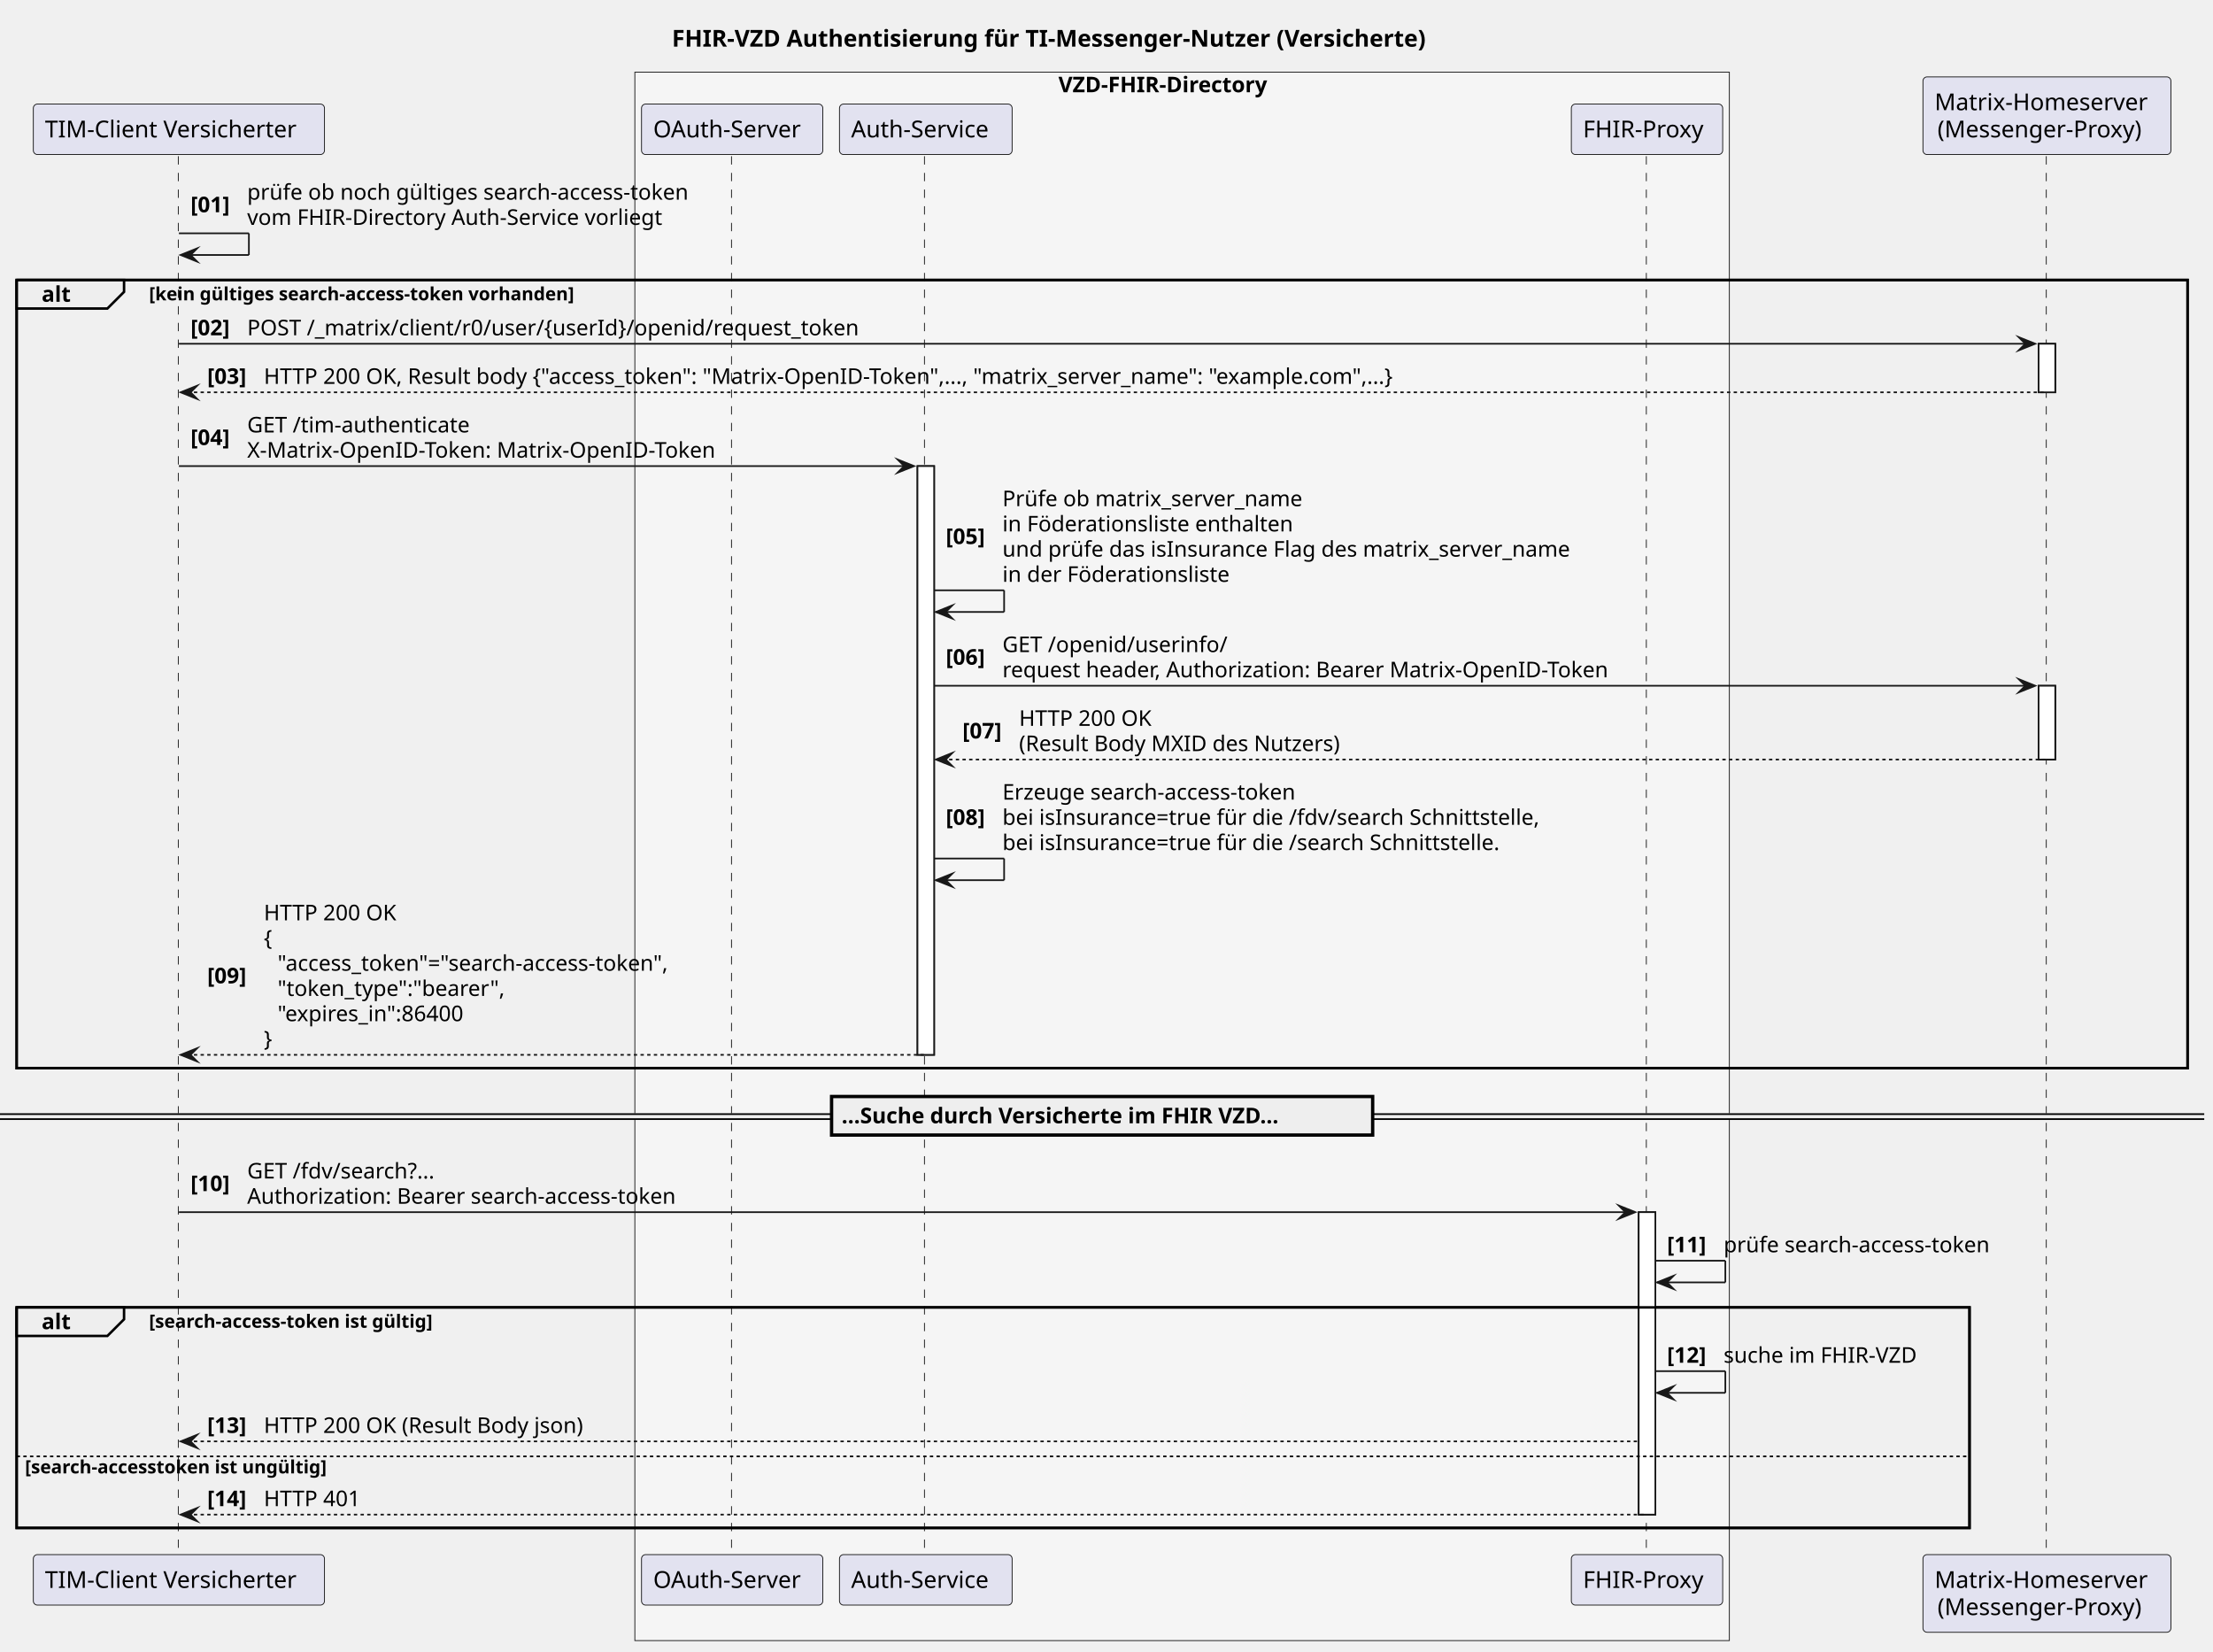
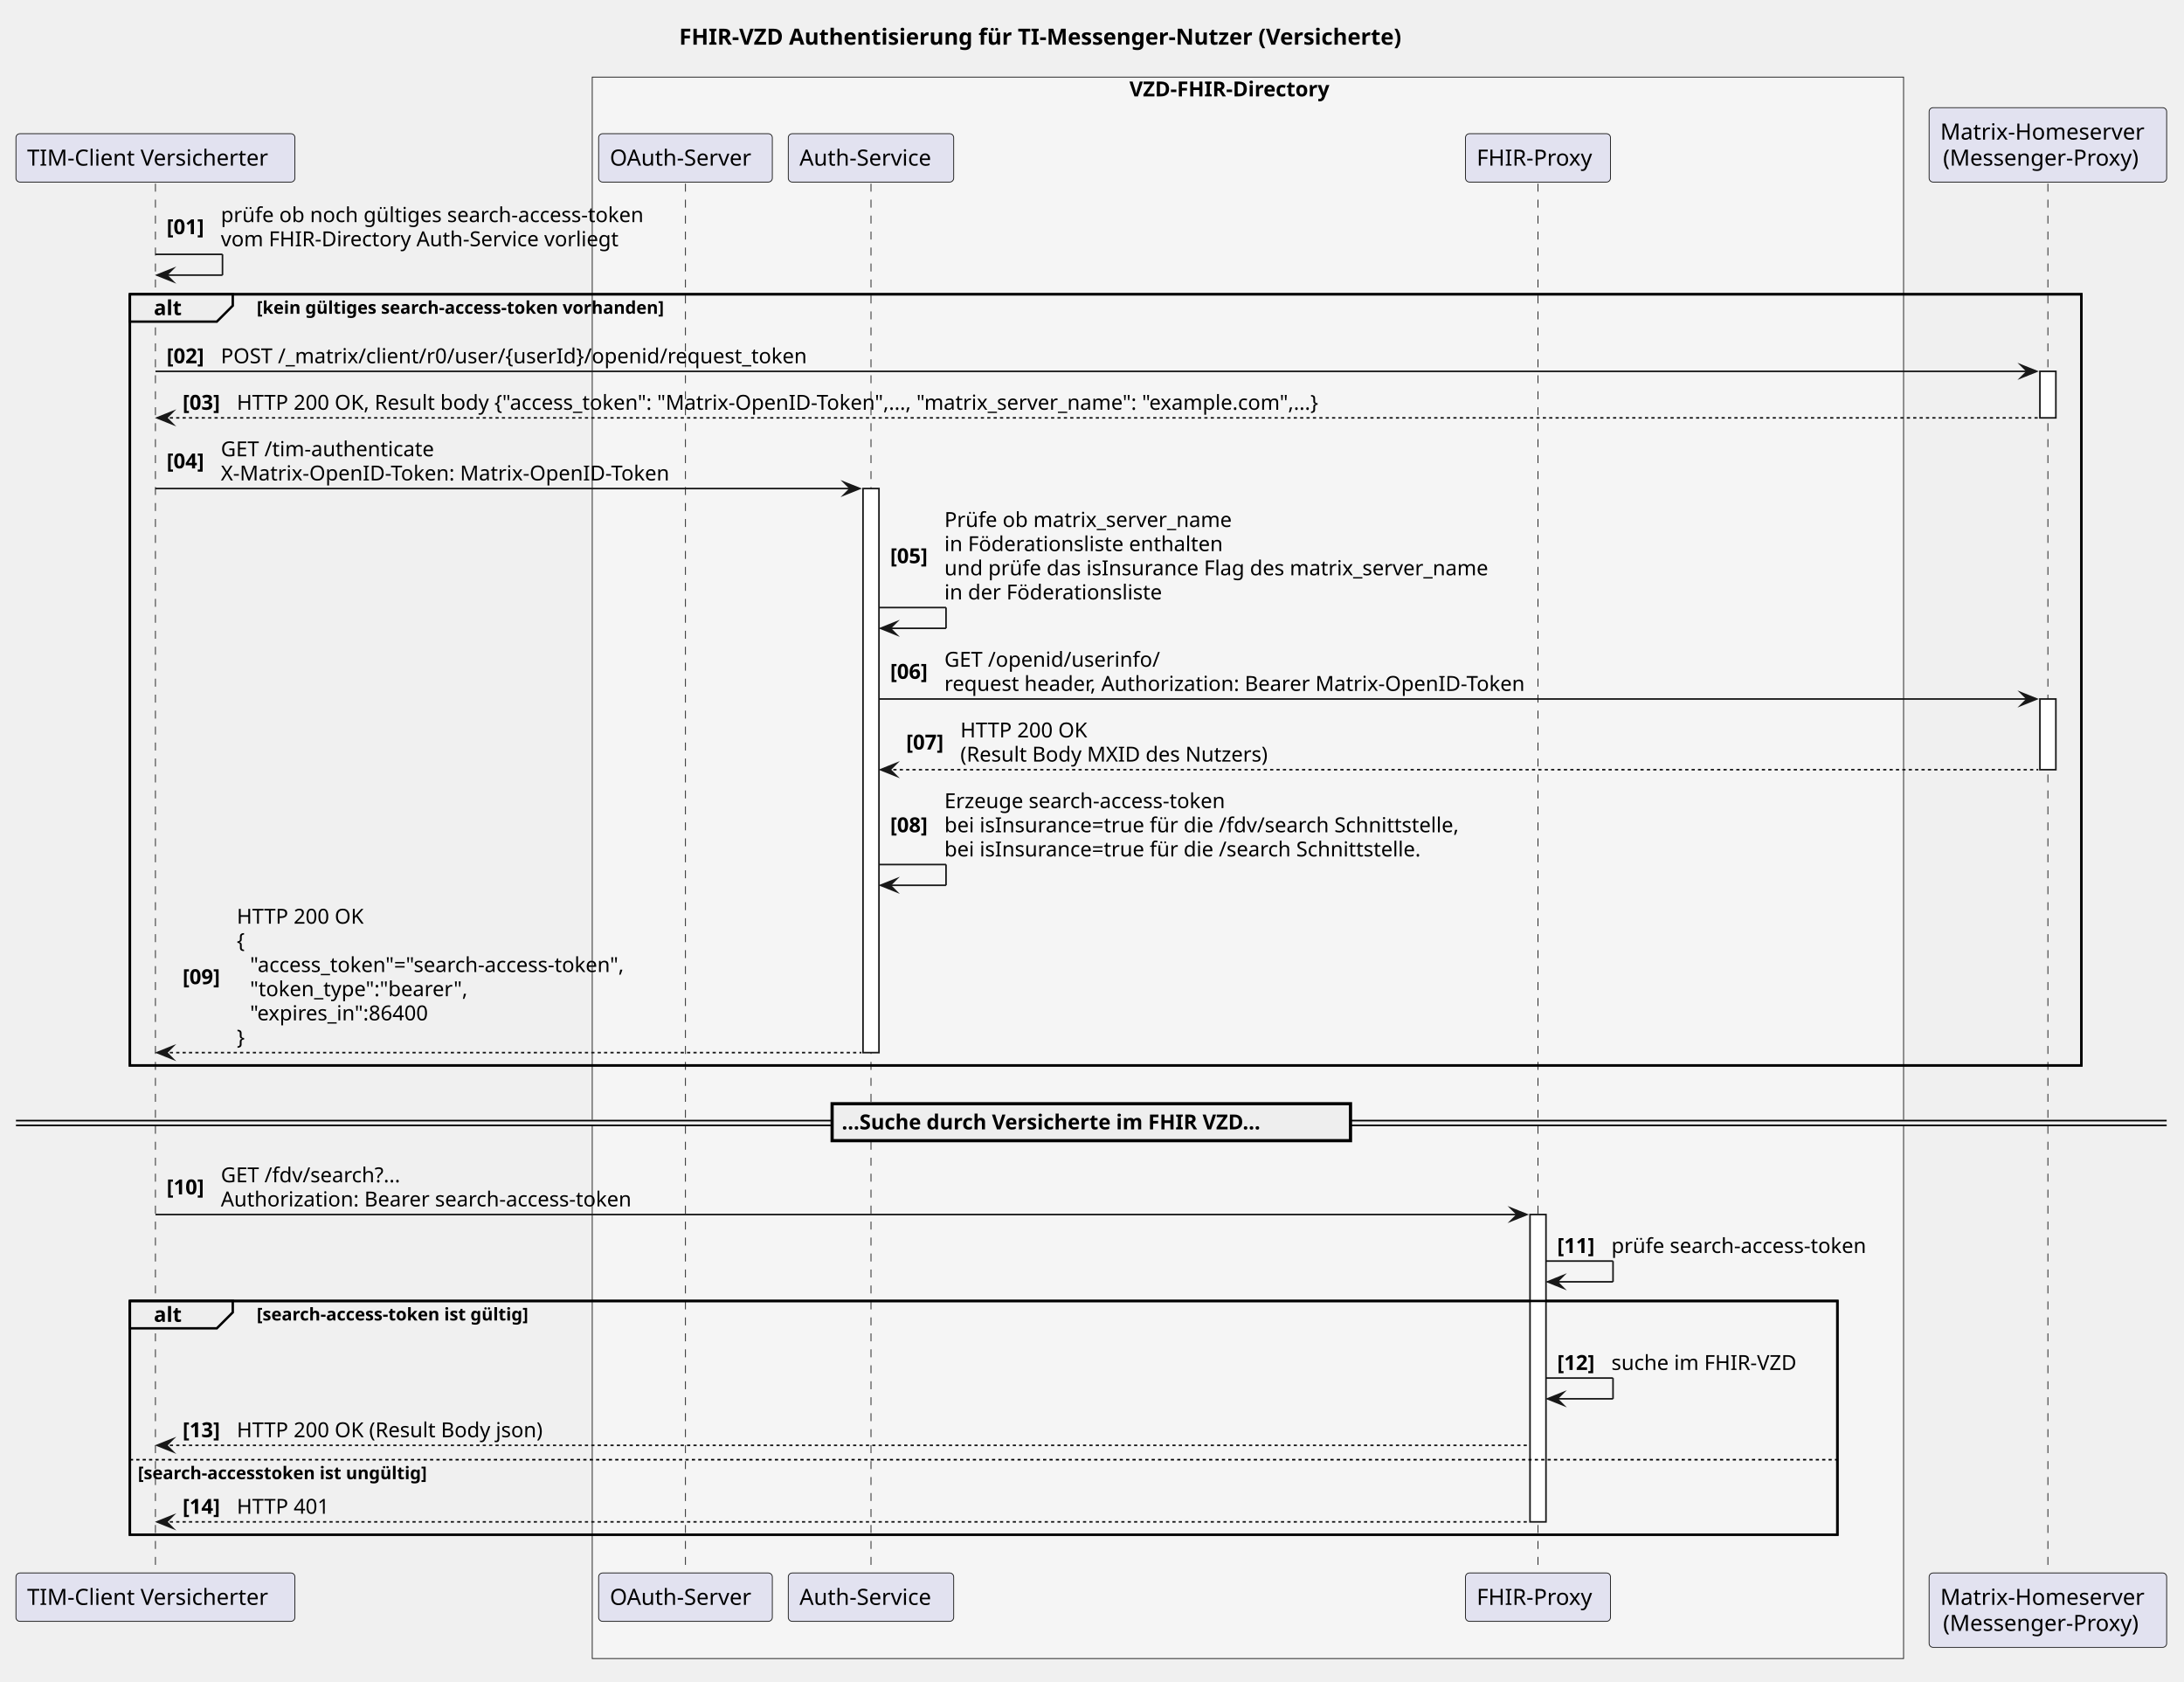
- <svg xmlns="http://www.w3.org/2000/svg" contentStyleType="text/css" data-diagram-type="SEQUENCE" height="991px" preserveAspectRatio="none" style="width:1328px;height:991px;background:#FFFFFF;" version="1.1" viewBox="0 0 1328 991" width="1328px" zoomAndPan="magnify">
+ <svg xmlns="http://www.w3.org/2000/svg" version="1.1" data-diagram-type="SEQUENCE" style="width:1368px;height:1053px;background:#FFFFFF;" width="1368px" height="1053px" viewBox="0 0 1368 1053" zoomAndPan="magnify" preserveAspectRatio="none" contentStyleType="text/css">
  <defs />
-   <g>
+   <g font-family="sans-serif" lengthAdjust="spacing">
    <g class="title" data-source-line="2">
-       <text fill="#000000" font-family="sans-serif" font-size="14" font-weight="700" lengthAdjust="spacing" textLength="515.341" x="403.201" y="27.995">FHIR-VZD Authentisierung für TI-Messenger-Nutzer (Versicherte)</text>
+       <text x="425.398" y="27.995" fill="#000" font-size="14" textLength="515.341" font-weight="700">FHIR-VZD Authentisierung für TI-Messenger-Nutzer (Versicherte)</text>
    </g>
-     <rect fill="#F5F5F5" height="941.078" style="stroke:#181818;stroke-width:0.5;" width="656.8" x="380.969" y="43.297" />
-     <text fill="#000000" font-family="sans-serif" font-size="13" font-weight="700" lengthAdjust="spacing" textLength="143.889" x="635.162" y="55.364">VZD-FHIR-Directory</text>
+     <rect x="370.969" y="48.297" width="821.378" height="990.375" fill="#F5F5F5" style="stroke:#181818;stroke-width:0.5;" />
+     <text x="707.45" y="60.364" fill="#000" font-size="13" textLength="143.889" font-weight="700">VZD-FHIR-Directory</text>
+     <rect x="81.36" y="184.289" width="1222.382" height="482.922" fill="none" style="stroke:#000;stroke-width:1.5;" />
+     <rect x="81.36" y="814.742" width="1069.528" height="146.336" fill="none" style="stroke:#000;stroke-width:1.5;" />
    <g>
-       <rect fill="#FFFFFF" height="353.258" style="stroke:#181818;stroke-width:1;" width="10" x="550.565" y="279.656" />
+       <rect x="93.86" y="115.023" width="8" height="870.055" fill="#000" fill-opacity="0" />
+       <line x1="97.36" y1="115.023" x2="97.36" y2="985.078" style="stroke:#181818;stroke-width:0.5;stroke-dasharray:5,5;" />
    </g>
    <g>
-       <rect fill="#FFFFFF" height="181.469" style="stroke:#181818;stroke-width:1;" width="10" x="983.358" y="727.312" />
+       <rect x="425.866" y="115.023" width="8" height="870.055" fill="#000" fill-opacity="0" />
+       <line x1="429.366" y1="115.023" x2="429.366" y2="985.078" style="stroke:#181818;stroke-width:0.5;stroke-dasharray:5,5;" />
    </g>
    <g>
-       <rect fill="#FFFFFF" height="29.133" style="stroke:#181818;stroke-width:1;" width="10" x="1223.347" y="206.258" />
+       <rect x="542.065" y="115.023" width="8" height="870.055" fill="#000" fill-opacity="0" />
+       <line x1="545.565" y1="115.023" x2="545.565" y2="985.078" style="stroke:#181818;stroke-width:0.5;stroke-dasharray:5,5;" />
    </g>
    <g>
-       <rect fill="#FFFFFF" height="44.266" style="stroke:#181818;stroke-width:1;" width="10" x="1223.347" y="411.453" />
-     </g>
-     <rect fill="none" height="472.922" style="stroke:#000000;stroke-width:1.5;" width="1302.742" x="10" y="167.992" />
-     <rect fill="none" height="132.336" style="stroke:#000000;stroke-width:1.5;" width="1171.888" x="10" y="784.445" />
-     <g class="participant-lifeline" data-entity-uid="part1" data-qualified-name="VClient" data-source-line="4" id="part1-lifeline">
-       <g>
-         <rect fill="#000000" fill-opacity="0" height="840.055" width="8" x="103.36" y="93.727" />
-         <line style="stroke:#181818;stroke-width:0.5;stroke-dasharray:5,5;" x1="107" x2="107" y1="93.727" y2="933.781" />
-       </g>
-     </g>
-     <g class="participant-lifeline" data-entity-uid="part2" data-qualified-name="VzdOAuth" data-source-line="7" id="part2-lifeline">
-       <g>
-         <rect fill="#000000" fill-opacity="0" height="840.055" width="8" x="435.366" y="93.727" />
-         <line style="stroke:#181818;stroke-width:0.5;stroke-dasharray:5,5;" x1="438.969" x2="438.969" y1="93.727" y2="933.781" />
-       </g>
-     </g>
-     <g class="participant-lifeline" data-entity-uid="part3" data-qualified-name="VzdAuth" data-source-line="8" id="part3-lifeline">
-       <g>
-         <rect fill="#000000" fill-opacity="0" height="840.055" width="8" x="551.565" y="93.727" />
-         <line style="stroke:#181818;stroke-width:0.5;stroke-dasharray:5,5;" x1="554.763" x2="554.763" y1="93.727" y2="933.781" />
-       </g>
-     </g>
-     <g class="participant-lifeline" data-entity-uid="part4" data-qualified-name="fp" data-source-line="9" id="part4-lifeline">
-       <g>
-         <rect fill="#000000" fill-opacity="0" height="840.055" width="8" x="984.358" y="93.727" />
-         <line style="stroke:#181818;stroke-width:0.5;stroke-dasharray:5,5;" x1="987.947" x2="987.947" y1="93.727" y2="933.781" />
-       </g>
-     </g>
-     <g class="participant-lifeline" data-entity-uid="part5" data-qualified-name="hs" data-source-line="12" id="part5-lifeline">
-       <g>
-         <rect fill="#000000" fill-opacity="0" height="840.055" width="8" x="1224.347" y="93.727" />
-         <line style="stroke:#181818;stroke-width:0.5;stroke-dasharray:5,5;" x1="1227.951" x2="1227.951" y1="93.727" y2="933.781" />
-       </g>
-     </g>
-     <g class="participant participant-head" data-entity-uid="part1" data-qualified-name="VClient" data-source-line="4" id="part1-head">
-       <rect fill="#E2E2F0" height="30.297" rx="2.5" ry="2.5" style="stroke:#181818;stroke-width:0.5;" width="174.72" x="20" y="62.43" />
-       <text fill="#000000" font-family="sans-serif" font-size="14" lengthAdjust="spacing" textLength="160.72" x="27" y="82.425">TIM-Client Versicherter</text>
-     </g>
-     <g class="participant participant-tail" data-entity-uid="part1" data-qualified-name="VClient" data-source-line="4" id="part1-tail">
-       <rect fill="#E2E2F0" height="30.297" rx="2.5" ry="2.5" style="stroke:#181818;stroke-width:0.5;" width="174.72" x="20" y="932.781" />
-       <text fill="#000000" font-family="sans-serif" font-size="14" lengthAdjust="spacing" textLength="160.72" x="27" y="952.776">TIM-Client Versicherter</text>
-     </g>
-     <g class="participant participant-head" data-entity-uid="part2" data-qualified-name="VzdOAuth" data-source-line="7" id="part2-head">
-       <rect fill="#E2E2F0" height="30.297" rx="2.5" ry="2.5" style="stroke:#181818;stroke-width:0.5;" width="108.794" x="384.969" y="62.43" />
-       <text fill="#000000" font-family="sans-serif" font-size="14" lengthAdjust="spacing" textLength="94.794" x="391.969" y="82.425">OAuth-Server</text>
-     </g>
-     <g class="participant participant-tail" data-entity-uid="part2" data-qualified-name="VzdOAuth" data-source-line="7" id="part2-tail">
-       <rect fill="#E2E2F0" height="30.297" rx="2.5" ry="2.5" style="stroke:#181818;stroke-width:0.5;" width="108.794" x="384.969" y="932.781" />
-       <text fill="#000000" font-family="sans-serif" font-size="14" lengthAdjust="spacing" textLength="94.794" x="391.969" y="952.776">OAuth-Server</text>
-     </g>
-     <g class="participant participant-head" data-entity-uid="part3" data-qualified-name="VzdAuth" data-source-line="8" id="part3-head">
-       <rect fill="#E2E2F0" height="30.297" rx="2.5" ry="2.5" style="stroke:#181818;stroke-width:0.5;" width="103.606" x="503.763" y="62.43" />
-       <text fill="#000000" font-family="sans-serif" font-size="14" lengthAdjust="spacing" textLength="89.606" x="510.763" y="82.425">Auth-Service</text>
-     </g>
-     <g class="participant participant-tail" data-entity-uid="part3" data-qualified-name="VzdAuth" data-source-line="8" id="part3-tail">
-       <rect fill="#E2E2F0" height="30.297" rx="2.5" ry="2.5" style="stroke:#181818;stroke-width:0.5;" width="103.606" x="503.763" y="932.781" />
-       <text fill="#000000" font-family="sans-serif" font-size="14" lengthAdjust="spacing" textLength="89.606" x="510.763" y="952.776">Auth-Service</text>
-     </g>
-     <g class="participant participant-head" data-entity-uid="part4" data-qualified-name="fp" data-source-line="9" id="part4-head">
-       <rect fill="#E2E2F0" height="30.297" rx="2.5" ry="2.5" style="stroke:#181818;stroke-width:0.5;" width="90.822" x="942.947" y="62.43" />
-       <text fill="#000000" font-family="sans-serif" font-size="14" lengthAdjust="spacing" textLength="76.822" x="949.947" y="82.425">FHIR-Proxy</text>
-     </g>
-     <g class="participant participant-tail" data-entity-uid="part4" data-qualified-name="fp" data-source-line="9" id="part4-tail">
-       <rect fill="#E2E2F0" height="30.297" rx="2.5" ry="2.5" style="stroke:#181818;stroke-width:0.5;" width="90.822" x="942.947" y="932.781" />
-       <text fill="#000000" font-family="sans-serif" font-size="14" lengthAdjust="spacing" textLength="76.822" x="949.947" y="952.776">FHIR-Proxy</text>
-     </g>
-     <g class="participant participant-head" data-entity-uid="part5" data-qualified-name="hs" data-source-line="12" id="part5-head">
-       <rect fill="#E2E2F0" height="46.594" rx="2.5" ry="2.5" style="stroke:#181818;stroke-width:0.5;" width="148.791" x="1153.951" y="46.133" />
-       <text fill="#000000" font-family="sans-serif" font-size="14" lengthAdjust="spacing" textLength="134.791" x="1160.951" y="66.128">Matrix-Homeserver</text>
-       <text fill="#000000" font-family="sans-serif" font-size="14" lengthAdjust="spacing" textLength="131.332" x="1162.681" y="82.425">(Messenger-Proxy)</text>
-     </g>
-     <g class="participant participant-tail" data-entity-uid="part5" data-qualified-name="hs" data-source-line="12" id="part5-tail">
-       <rect fill="#E2E2F0" height="46.594" rx="2.5" ry="2.5" style="stroke:#181818;stroke-width:0.5;" width="148.791" x="1153.951" y="932.781" />
-       <text fill="#000000" font-family="sans-serif" font-size="14" lengthAdjust="spacing" textLength="134.791" x="1160.951" y="952.776">Matrix-Homeserver</text>
-       <text fill="#000000" font-family="sans-serif" font-size="14" lengthAdjust="spacing" textLength="131.332" x="1162.681" y="969.073">(Messenger-Proxy)</text>
+       <rect x="540.565" y="305.953" width="10" height="353.258" fill="#FFF" style="stroke:#181818;stroke-width:1;" />
    </g>
    <g>
-       <rect fill="#FFFFFF" height="353.258" style="stroke:#181818;stroke-width:1;" width="10" x="550.565" y="279.656" />
+       <rect x="959.858" y="115.023" width="8" height="870.055" fill="#000" fill-opacity="0" />
+       <line x1="963.358" y1="115.023" x2="963.358" y2="985.078" style="stroke:#181818;stroke-width:0.5;stroke-dasharray:5,5;" />
    </g>
    <g>
-       <rect fill="#FFFFFF" height="181.469" style="stroke:#181818;stroke-width:1;" width="10" x="983.358" y="727.312" />
+       <rect x="958.358" y="760.609" width="10" height="192.469" fill="#FFF" style="stroke:#181818;stroke-width:1;" />
    </g>
    <g>
-       <rect fill="#FFFFFF" height="29.133" style="stroke:#181818;stroke-width:1;" width="10" x="1223.347" y="206.258" />
+       <rect x="1279.242" y="115.023" width="8" height="870.055" fill="#000" fill-opacity="0" />
+       <line x1="1282.742" y1="115.023" x2="1282.742" y2="985.078" style="stroke:#181818;stroke-width:0.5;stroke-dasharray:5,5;" />
    </g>
    <g>
-       <rect fill="#FFFFFF" height="44.266" style="stroke:#181818;stroke-width:1;" width="10" x="1223.347" y="411.453" />
+       <rect x="1277.742" y="232.555" width="10" height="29.133" fill="#FFF" style="stroke:#181818;stroke-width:1;" />
    </g>
-     <g class="message" data-entity-1="part1" data-entity-2="part1" data-source-line="14" id="msg1">
-       <line style="stroke:#181818;stroke-width:1;" x1="107.36" x2="149.36" y1="139.992" y2="139.992" />
-       <line style="stroke:#181818;stroke-width:1;" x1="149.36" x2="149.36" y1="139.992" y2="152.992" />
-       <line style="stroke:#181818;stroke-width:1;" x1="108.36" x2="149.36" y1="152.992" y2="152.992" />
-       <polygon fill="#181818" points="118.36,148.992,108.36,152.992,118.36,156.992,114.36,152.992" style="stroke:#181818;stroke-width:1;stroke-linejoin:miter;stroke-miterlimit:10;" />
-       <text fill="#000000" font-family="sans-serif" font-size="13" font-weight="700" lengthAdjust="spacing" textLength="29.974" x="114.36" y="127.36">[01]</text>
-       <text fill="#000000" font-family="sans-serif" font-size="13" lengthAdjust="spacing" textLength="284.032" x="148.333" y="119.793">prüfe ob noch gültiges search-access-token</text>
-       <text fill="#000000" font-family="sans-serif" font-size="13" lengthAdjust="spacing" textLength="268.487" x="148.333" y="134.926">vom FHIR-Directory Auth-Service vorliegt</text>
+     <g>
+       <rect x="1277.742" y="437.75" width="10" height="44.266" fill="#FFF" style="stroke:#181818;stroke-width:1;" />
    </g>
-     <path d="M10,167.992 L74.443,167.992 L74.443,175.125 L64.443,185.125 L10,185.125 L10,167.992" fill="#EEEEEE" style="stroke:#000000;stroke-width:1.5;" />
-     <rect fill="none" height="472.922" style="stroke:#000000;stroke-width:1.5;" width="1302.742" x="10" y="167.992" />
-     <text fill="#000000" font-family="sans-serif" font-size="13" font-weight="700" lengthAdjust="spacing" textLength="19.443" x="25" y="181.059">alt</text>
-     <text fill="#000000" font-family="sans-serif" font-size="11" font-weight="700" lengthAdjust="spacing" textLength="291.489" x="89.443" y="180.203">[kein gültiges search-access-token vorhanden]</text>
-     <g class="message" data-entity-1="part1" data-entity-2="part5" data-source-line="17" id="msg2">
-       <polygon fill="#181818" points="1211.347,202.258,1221.347,206.258,1211.347,210.258,1215.347,206.258" style="stroke:#181818;stroke-width:1;stroke-linejoin:miter;stroke-miterlimit:10;" />
-       <line style="stroke:#181818;stroke-width:1;" x1="107.36" x2="1217.347" y1="206.258" y2="206.258" />
-       <text fill="#000000" font-family="sans-serif" font-size="13" font-weight="700" lengthAdjust="spacing" textLength="29.974" x="114.36" y="201.192">[02]</text>
-       <text fill="#000000" font-family="sans-serif" font-size="13" lengthAdjust="spacing" textLength="389.918" x="148.333" y="201.192">POST /_matrix/client/r0/user/{userId}/openid/request_token</text>
-     </g>
-     <g class="message" data-entity-1="part5" data-entity-2="part1" data-source-line="19" id="msg3">
-       <polygon fill="#181818" points="118.36,231.391,108.36,235.391,118.36,239.391,114.36,235.391" style="stroke:#181818;stroke-width:1;stroke-linejoin:miter;stroke-miterlimit:10;" />
-       <line style="stroke:#181818;stroke-width:1;stroke-dasharray:2,2;" x1="112.36" x2="1227.347" y1="235.391" y2="235.391" />
-       <text fill="#000000" font-family="sans-serif" font-size="13" font-weight="700" lengthAdjust="spacing" textLength="29.974" x="124.36" y="230.325">[03]</text>
-       <text fill="#000000" font-family="sans-serif" font-size="13" lengthAdjust="spacing" textLength="744.625" x="158.333" y="230.325">HTTP 200 OK, Result body {"access_token": "Matrix-OpenID-Token",..., "matrix_server_name": "example.com",...}</text>
-     </g>
-     <g class="message" data-entity-1="part1" data-entity-2="part3" data-source-line="22" id="msg4">
-       <polygon fill="#181818" points="538.565,275.656,548.565,279.656,538.565,283.656,542.565,279.656" style="stroke:#181818;stroke-width:1;stroke-linejoin:miter;stroke-miterlimit:10;" />
-       <line style="stroke:#181818;stroke-width:1;" x1="107.36" x2="544.565" y1="279.656" y2="279.656" />
-       <text fill="#000000" font-family="sans-serif" font-size="13" font-weight="700" lengthAdjust="spacing" textLength="29.974" x="114.36" y="267.024">[04]</text>
-       <text fill="#000000" font-family="sans-serif" font-size="13" lengthAdjust="spacing" textLength="143.501" x="148.333" y="259.457">GET /tim-authenticate</text>
-       <text fill="#000000" font-family="sans-serif" font-size="13" lengthAdjust="spacing" textLength="299.184" x="148.333" y="274.59">X-Matrix-OpenID-Token: Matrix-OpenID-Token</text>
-     </g>
-     <g class="message" data-entity-1="part3" data-entity-2="part3" data-source-line="24" id="msg5">
-       <line style="stroke:#181818;stroke-width:1;" x1="560.565" x2="602.565" y1="354.188" y2="354.188" />
-       <line style="stroke:#181818;stroke-width:1;" x1="602.565" x2="602.565" y1="354.188" y2="367.188" />
-       <line style="stroke:#181818;stroke-width:1;" x1="561.565" x2="602.565" y1="367.188" y2="367.188" />
-       <polygon fill="#181818" points="571.565,363.188,561.565,367.188,571.565,371.188,567.565,367.188" style="stroke:#181818;stroke-width:1;stroke-linejoin:miter;stroke-miterlimit:10;" />
-       <text fill="#000000" font-family="sans-serif" font-size="13" font-weight="700" lengthAdjust="spacing" textLength="29.974" x="567.565" y="326.422">[05]</text>
-       <text fill="#000000" font-family="sans-serif" font-size="13" lengthAdjust="spacing" textLength="191.864" x="601.539" y="303.723">Prüfe ob matrix_server_name</text>
-       <text fill="#000000" font-family="sans-serif" font-size="13" lengthAdjust="spacing" textLength="186.361" x="601.539" y="318.856">in Föderationsliste enthalten</text>
-       <text fill="#000000" font-family="sans-serif" font-size="13" lengthAdjust="spacing" textLength="364.819" x="601.539" y="333.989">und prüfe das isInsurance Flag des matrix_server_name</text>
-       <text fill="#000000" font-family="sans-serif" font-size="13" lengthAdjust="spacing" textLength="145.469" x="601.539" y="349.122">in der Föderationsliste</text>
-     </g>
-     <g class="message" data-entity-1="part3" data-entity-2="part5" data-source-line="25" id="msg6">
-       <polygon fill="#181818" points="1211.347,407.453,1221.347,411.453,1211.347,415.453,1215.347,411.453" style="stroke:#181818;stroke-width:1;stroke-linejoin:miter;stroke-miterlimit:10;" />
-       <line style="stroke:#181818;stroke-width:1;" x1="560.565" x2="1217.347" y1="411.453" y2="411.453" />
-       <text fill="#000000" font-family="sans-serif" font-size="13" font-weight="700" lengthAdjust="spacing" textLength="29.974" x="567.565" y="398.821">[06]</text>
-       <text fill="#000000" font-family="sans-serif" font-size="13" lengthAdjust="spacing" textLength="140.543" x="601.539" y="391.254">GET /openid/userinfo/</text>
-       <text fill="#000000" font-family="sans-serif" font-size="13" lengthAdjust="spacing" textLength="389.721" x="601.539" y="406.387">request header, Authorization: Bearer Matrix-OpenID-Token</text>
-     </g>
-     <g class="message" data-entity-1="part5" data-entity-2="part3" data-source-line="27" id="msg7">
-       <polygon fill="#181818" points="571.565,451.719,561.565,455.719,571.565,459.719,567.565,455.719" style="stroke:#181818;stroke-width:1;stroke-linejoin:miter;stroke-miterlimit:10;" />
-       <line style="stroke:#181818;stroke-width:1;stroke-dasharray:2,2;" x1="565.565" x2="1227.347" y1="455.719" y2="455.719" />
-       <text fill="#000000" font-family="sans-serif" font-size="13" font-weight="700" lengthAdjust="spacing" textLength="29.974" x="577.565" y="443.086">[07]</text>
-       <text fill="#000000" font-family="sans-serif" font-size="13" lengthAdjust="spacing" textLength="85.332" x="611.539" y="435.52">HTTP 200 OK</text>
-       <text fill="#000000" font-family="sans-serif" font-size="13" lengthAdjust="spacing" textLength="207.232" x="611.539" y="450.653">(Result Body MXID des Nutzers)</text>
-     </g>
-     <g class="message" data-entity-1="part3" data-entity-2="part3" data-source-line="29" id="msg8">
-       <line style="stroke:#181818;stroke-width:1;" x1="560.565" x2="602.565" y1="515.117" y2="515.117" />
-       <line style="stroke:#181818;stroke-width:1;" x1="602.565" x2="602.565" y1="515.117" y2="528.117" />
-       <line style="stroke:#181818;stroke-width:1;" x1="561.565" x2="602.565" y1="528.117" y2="528.117" />
-       <polygon fill="#181818" points="571.565,524.117,561.565,528.117,571.565,532.117,567.565,528.117" style="stroke:#181818;stroke-width:1;stroke-linejoin:miter;stroke-miterlimit:10;" />
-       <text fill="#000000" font-family="sans-serif" font-size="13" font-weight="700" lengthAdjust="spacing" textLength="29.974" x="567.565" y="494.918">[08]</text>
-       <text fill="#000000" font-family="sans-serif" font-size="13" lengthAdjust="spacing" textLength="190.474" x="601.539" y="479.786">Erzeuge search-access-token</text>
-       <text fill="#000000" font-family="sans-serif" font-size="13" lengthAdjust="spacing" textLength="347.94" x="601.539" y="494.918">bei isInsurance=true für die /fdv/search Schnittstelle,</text>
-       <text fill="#000000" font-family="sans-serif" font-size="13" lengthAdjust="spacing" textLength="323.039" x="601.539" y="510.051">bei isInsurance=true für die /search Schnittstelle.</text>
-     </g>
-     <g class="message" data-entity-1="part3" data-entity-2="part1" data-source-line="30" id="msg9">
-       <polygon fill="#181818" points="118.36,628.914,108.36,632.914,118.36,636.914,114.36,632.914" style="stroke:#181818;stroke-width:1;stroke-linejoin:miter;stroke-miterlimit:10;" />
-       <line style="stroke:#181818;stroke-width:1;stroke-dasharray:2,2;" x1="112.36" x2="554.565" y1="632.914" y2="632.914" />
-       <text fill="#000000" font-family="sans-serif" font-size="13" font-weight="700" lengthAdjust="spacing" textLength="29.974" x="124.36" y="590.016">[09]</text>
-       <text fill="#000000" font-family="sans-serif" font-size="13" lengthAdjust="spacing" textLength="85.332" x="158.333" y="552.184">HTTP 200 OK</text>
-       <text fill="#000000" font-family="sans-serif" font-size="13" lengthAdjust="spacing" textLength="8.271" x="158.333" y="567.317">{</text>
-       <text fill="#000000" font-family="sans-serif" font-size="13" lengthAdjust="spacing" textLength="259.537" x="166.598" y="582.45">"access_token"="search-access-token",</text>
-       <text fill="#000000" font-family="sans-serif" font-size="13" lengthAdjust="spacing" textLength="147.691" x="166.598" y="597.582">"token_type":"bearer",</text>
-       <text fill="#000000" font-family="sans-serif" font-size="13" lengthAdjust="spacing" textLength="123.716" x="166.598" y="612.715">"expires_in":86400</text>
-       <text fill="#000000" font-family="sans-serif" font-size="13" lengthAdjust="spacing" textLength="8.271" x="158.333" y="627.848">}</text>
-     </g>
-     <rect fill="#EEEEEE" height="3" style="stroke:#EEEEEE;stroke-width:1;" width="1322.742" x="0" y="668.481" />
-     <line style="stroke:#000000;stroke-width:1;" x1="0" x2="1322.742" y1="668.481" y2="668.481" />
-     <line style="stroke:#000000;stroke-width:1;" x1="0" x2="1322.742" y1="671.481" y2="671.481" />
-     <rect fill="#EEEEEE" height="23.133" style="stroke:#000000;stroke-width:2;" width="324.705" x="499.019" y="657.914" />
-     <text fill="#000000" font-family="sans-serif" font-size="13" font-weight="700" lengthAdjust="spacing" textLength="306.179" x="505.019" y="673.981">...Suche durch Versicherte im FHIR VZD...</text>
-     <g class="message" data-entity-1="part1" data-entity-2="part4" data-source-line="37" id="msg10">
-       <polygon fill="#181818" points="971.358,723.312,981.358,727.312,971.358,731.312,975.358,727.312" style="stroke:#181818;stroke-width:1;stroke-linejoin:miter;stroke-miterlimit:10;" />
-       <line style="stroke:#181818;stroke-width:1;" x1="107.36" x2="977.358" y1="727.312" y2="727.312" />
-       <text fill="#000000" font-family="sans-serif" font-size="13" font-weight="700" lengthAdjust="spacing" textLength="29.974" x="114.36" y="714.68">[10]</text>
-       <text fill="#000000" font-family="sans-serif" font-size="13" lengthAdjust="spacing" textLength="122.408" x="148.333" y="707.114">GET /fdv/search?...</text>
-       <text fill="#000000" font-family="sans-serif" font-size="13" lengthAdjust="spacing" textLength="276.758" x="148.333" y="722.247">Authorization: Bearer search-access-token</text>
-     </g>
-     <g class="message" data-entity-1="part4" data-entity-2="part4" data-source-line="39" id="msg11">
-       <line style="stroke:#181818;stroke-width:1;" x1="993.358" x2="1035.358" y1="756.445" y2="756.445" />
-       <line style="stroke:#181818;stroke-width:1;" x1="1035.358" x2="1035.358" y1="756.445" y2="769.445" />
-       <line style="stroke:#181818;stroke-width:1;" x1="994.358" x2="1035.358" y1="769.445" y2="769.445" />
-       <polygon fill="#181818" points="1004.358,765.445,994.358,769.445,1004.358,773.445,1000.358,769.445" style="stroke:#181818;stroke-width:1;stroke-linejoin:miter;stroke-miterlimit:10;" />
-       <text fill="#000000" font-family="sans-serif" font-size="13" font-weight="700" lengthAdjust="spacing" textLength="29.974" x="1000.358" y="751.379">[11]</text>
-       <text fill="#000000" font-family="sans-serif" font-size="13" lengthAdjust="spacing" textLength="172.015" x="1034.332" y="751.379">prüfe search-access-token</text>
-     </g>
-     <path d="M10,784.445 L74.443,784.445 L74.443,791.578 L64.443,801.578 L10,801.578 L10,784.445" fill="#EEEEEE" style="stroke:#000000;stroke-width:1.5;" />
-     <rect fill="none" height="132.336" style="stroke:#000000;stroke-width:1.5;" width="1171.888" x="10" y="784.445" />
-     <text fill="#000000" font-family="sans-serif" font-size="13" font-weight="700" lengthAdjust="spacing" textLength="19.443" x="25" y="797.512">alt</text>
-     <text fill="#000000" font-family="sans-serif" font-size="11" font-weight="700" lengthAdjust="spacing" textLength="196.448" x="89.443" y="796.656">[search-access-token ist gültig]</text>
-     <g class="message" data-entity-1="part4" data-entity-2="part4" data-source-line="42" id="msg12">
-       <line style="stroke:#181818;stroke-width:1;" x1="993.358" x2="1035.358" y1="822.711" y2="822.711" />
-       <line style="stroke:#181818;stroke-width:1;" x1="1035.358" x2="1035.358" y1="822.711" y2="835.711" />
-       <line style="stroke:#181818;stroke-width:1;" x1="994.358" x2="1035.358" y1="835.711" y2="835.711" />
-       <polygon fill="#181818" points="1004.358,831.711,994.358,835.711,1004.358,839.711,1000.358,835.711" style="stroke:#181818;stroke-width:1;stroke-linejoin:miter;stroke-miterlimit:10;" />
-       <text fill="#000000" font-family="sans-serif" font-size="13" font-weight="700" lengthAdjust="spacing" textLength="29.974" x="1000.358" y="817.645">[12]</text>
-       <text fill="#000000" font-family="sans-serif" font-size="13" lengthAdjust="spacing" textLength="125.557" x="1034.332" y="817.645">suche im FHIR-VZD</text>
-     </g>
-     <g class="message" data-entity-1="part4" data-entity-2="part1" data-source-line="43" id="msg13">
-       <polygon fill="#181818" points="118.36,860.844,108.36,864.844,118.36,868.844,114.36,864.844" style="stroke:#181818;stroke-width:1;stroke-linejoin:miter;stroke-miterlimit:10;" />
-       <line style="stroke:#181818;stroke-width:1;stroke-dasharray:2,2;" x1="112.36" x2="982.358" y1="864.844" y2="864.844" />
-       <text fill="#000000" font-family="sans-serif" font-size="13" font-weight="700" lengthAdjust="spacing" textLength="29.974" x="124.36" y="859.778">[13]</text>
-       <text fill="#000000" font-family="sans-serif" font-size="13" lengthAdjust="spacing" textLength="208.019" x="158.333" y="859.778">HTTP 200 OK (Result Body json)</text>
-     </g>
-     <line style="stroke:#000000;stroke-width:1;stroke-dasharray:2,2;" x1="10" x2="1181.888" y1="873.844" y2="873.844" />
-     <text fill="#000000" font-family="sans-serif" font-size="11" font-weight="700" lengthAdjust="spacing" textLength="207.544" x="15" y="884.054">[search-accesstoken ist ungültig]</text>
-     <g class="message" data-entity-1="part4" data-entity-2="part1" data-source-line="45" id="msg14">
-       <polygon fill="#181818" points="118.36,904.781,108.36,908.781,118.36,912.781,114.36,908.781" style="stroke:#181818;stroke-width:1;stroke-linejoin:miter;stroke-miterlimit:10;" />
-       <line style="stroke:#181818;stroke-width:1;stroke-dasharray:2,2;" x1="112.36" x2="987.358" y1="908.781" y2="908.781" />
-       <text fill="#000000" font-family="sans-serif" font-size="13" font-weight="700" lengthAdjust="spacing" textLength="29.974" x="124.36" y="903.715">[14]</text>
-       <text fill="#000000" font-family="sans-serif" font-size="13" lengthAdjust="spacing" textLength="62.442" x="158.333" y="903.715">HTTP 401</text>
-     </g>
+     <rect x="10" y="83.727" width="174.72" height="30.297" fill="#E2E2F0" style="stroke:#181818;stroke-width:0.5;" rx="2.5" ry="2.5" />
+     <text x="17" y="103.722" fill="#000" font-size="14" textLength="160.72">TIM-Client Versicherter</text>
+     <rect x="374.969" y="83.727" width="108.794" height="30.297" fill="#E2E2F0" style="stroke:#181818;stroke-width:0.5;" rx="2.5" ry="2.5" />
+     <text x="381.969" y="103.722" fill="#000" font-size="14" textLength="94.794">OAuth-Server</text>
+     <rect x="493.763" y="83.727" width="103.605" height="30.297" fill="#E2E2F0" style="stroke:#181818;stroke-width:0.5;" rx="2.5" ry="2.5" />
+     <text x="500.763" y="103.722" fill="#000" font-size="14" textLength="89.605">Auth-Service</text>
+     <rect x="917.947" y="83.727" width="90.822" height="30.297" fill="#E2E2F0" style="stroke:#181818;stroke-width:0.5;" rx="2.5" ry="2.5" />
+     <text x="924.947" y="103.722" fill="#000" font-size="14" textLength="76.822">FHIR-Proxy</text>
+     <rect x="1208.347" y="67.43" width="148.791" height="46.594" fill="#E2E2F0" style="stroke:#181818;stroke-width:0.5;" rx="2.5" ry="2.5" />
+     <text x="1215.347" y="87.425" fill="#000" font-size="14" textLength="134.791">Matrix-Homeserver</text>
+     <text x="1217.076" y="103.722" fill="#000" font-size="14" textLength="131.332">(Messenger-Proxy)</text>
+     <rect x="10" y="985.078" width="174.72" height="30.297" fill="#E2E2F0" style="stroke:#181818;stroke-width:0.5;" rx="2.5" ry="2.5" />
+     <text x="17" y="1005.073" fill="#000" font-size="14" textLength="160.72">TIM-Client Versicherter</text>
+     <rect x="374.969" y="985.078" width="108.794" height="30.297" fill="#E2E2F0" style="stroke:#181818;stroke-width:0.5;" rx="2.5" ry="2.5" />
+     <text x="381.969" y="1005.073" fill="#000" font-size="14" textLength="94.794">OAuth-Server</text>
+     <rect x="493.763" y="985.078" width="103.605" height="30.297" fill="#E2E2F0" style="stroke:#181818;stroke-width:0.5;" rx="2.5" ry="2.5" />
+     <text x="500.763" y="1005.073" fill="#000" font-size="14" textLength="89.605">Auth-Service</text>
+     <rect x="917.947" y="985.078" width="90.822" height="30.297" fill="#E2E2F0" style="stroke:#181818;stroke-width:0.5;" rx="2.5" ry="2.5" />
+     <text x="924.947" y="1005.073" fill="#000" font-size="14" textLength="76.822">FHIR-Proxy</text>
+     <rect x="1208.347" y="985.078" width="148.791" height="46.594" fill="#E2E2F0" style="stroke:#181818;stroke-width:0.5;" rx="2.5" ry="2.5" />
+     <text x="1215.347" y="1005.073" fill="#000" font-size="14" textLength="134.791">Matrix-Homeserver</text>
+     <text x="1217.076" y="1021.37" fill="#000" font-size="14" textLength="131.332">(Messenger-Proxy)</text>
+     <line x1="97.36" y1="159.289" x2="139.36" y2="159.289" style="stroke:#181818;stroke-width:1;" />
+     <line x1="139.36" y1="159.289" x2="139.36" y2="172.289" style="stroke:#181818;stroke-width:1;" />
+     <line x1="98.36" y1="172.289" x2="139.36" y2="172.289" style="stroke:#181818;stroke-width:1;" />
+     <polygon points="108.36,168.289,98.36,172.289,108.36,176.289,104.36,172.289" fill="#181818" style="stroke:#181818;stroke-width:1;stroke-linejoin:miter;stroke-miterlimit:10;" />
+     <text x="104.36" y="146.657" fill="#000" font-size="13" textLength="29.974" font-weight="700">[01]</text>
+     <text x="138.333" y="139.09" fill="#000" font-size="13" textLength="284.032">prüfe ob noch gültiges search-access-token</text>
+     <text x="138.333" y="154.223" fill="#000" font-size="13" textLength="268.487">vom FHIR-Directory Auth-Service vorliegt</text>
+     <path d="M81.36,184.289 L145.803,184.289 L145.803,191.422 L135.803,201.422 L81.36,201.422 L81.36,184.289" style="stroke:#000;stroke-width:1.5;" fill="#EEE" />
+     <rect x="81.36" y="184.289" width="1222.382" height="482.922" fill="none" style="stroke:#000;stroke-width:1.5;" />
+     <text x="96.36" y="197.356" fill="#000" font-size="13" textLength="19.443" font-weight="700">alt</text>
+     <text x="160.803" y="196.5" fill="#000" font-size="11" textLength="291.489" font-weight="700">[kein gültiges search-access-token vorhanden]</text>
+     <polygon points="1265.742,228.555,1275.742,232.555,1265.742,236.555,1269.742,232.555" fill="#181818" style="stroke:#181818;stroke-width:1;stroke-linejoin:miter;stroke-miterlimit:10;" />
+     <line x1="97.36" y1="232.555" x2="1271.742" y2="232.555" style="stroke:#181818;stroke-width:1;" />
+     <text x="104.36" y="227.489" fill="#000" font-size="13" textLength="29.974" font-weight="700">[02]</text>
+     <text x="138.333" y="227.489" fill="#000" font-size="13" textLength="389.917">POST /_matrix/client/r0/user/{userId}/openid/request_token</text>
+     <polygon points="108.36,257.688,98.36,261.688,108.36,265.688,104.36,261.688" fill="#181818" style="stroke:#181818;stroke-width:1;stroke-linejoin:miter;stroke-miterlimit:10;" />
+     <line x1="102.36" y1="261.688" x2="1276.742" y2="261.688" style="stroke:#181818;stroke-width:1;stroke-dasharray:2,2;" />
+     <text x="114.36" y="256.622" fill="#000" font-size="13" textLength="29.974" font-weight="700">[03]</text>
+     <text x="148.333" y="256.622" fill="#000" font-size="13" textLength="744.625">HTTP 200 OK, Result body {"access_token": "Matrix-OpenID-Token",..., "matrix_server_name": "example.com",...}</text>
+     <polygon points="528.565,301.953,538.565,305.953,528.565,309.953,532.565,305.953" fill="#181818" style="stroke:#181818;stroke-width:1;stroke-linejoin:miter;stroke-miterlimit:10;" />
+     <line x1="97.36" y1="305.953" x2="534.565" y2="305.953" style="stroke:#181818;stroke-width:1;" />
+     <text x="104.36" y="293.321" fill="#000" font-size="13" textLength="29.974" font-weight="700">[04]</text>
+     <text x="138.333" y="285.754" fill="#000" font-size="13" textLength="143.501">GET /tim-authenticate</text>
+     <text x="138.333" y="300.887" fill="#000" font-size="13" textLength="299.184">X-Matrix-OpenID-Token: Matrix-OpenID-Token</text>
+     <line x1="550.565" y1="380.484" x2="592.565" y2="380.484" style="stroke:#181818;stroke-width:1;" />
+     <line x1="592.565" y1="380.484" x2="592.565" y2="393.484" style="stroke:#181818;stroke-width:1;" />
+     <line x1="551.565" y1="393.484" x2="592.565" y2="393.484" style="stroke:#181818;stroke-width:1;" />
+     <polygon points="561.565,389.484,551.565,393.484,561.565,397.484,557.565,393.484" fill="#181818" style="stroke:#181818;stroke-width:1;stroke-linejoin:miter;stroke-miterlimit:10;" />
+     <text x="557.565" y="352.719" fill="#000" font-size="13" textLength="29.974" font-weight="700">[05]</text>
+     <text x="591.539" y="330.02" fill="#000" font-size="13" textLength="191.864">Prüfe ob matrix_server_name</text>
+     <text x="591.539" y="345.153" fill="#000" font-size="13" textLength="186.361">in Föderationsliste enthalten</text>
+     <text x="591.539" y="360.286" fill="#000" font-size="13" textLength="364.819">und prüfe das isInsurance Flag des matrix_server_name</text>
+     <text x="591.539" y="375.418" fill="#000" font-size="13" textLength="145.469">in der Föderationsliste</text>
+     <polygon points="1265.742,433.75,1275.742,437.75,1265.742,441.75,1269.742,437.75" fill="#181818" style="stroke:#181818;stroke-width:1;stroke-linejoin:miter;stroke-miterlimit:10;" />
+     <line x1="550.565" y1="437.75" x2="1271.742" y2="437.75" style="stroke:#181818;stroke-width:1;" />
+     <text x="557.565" y="425.118" fill="#000" font-size="13" textLength="29.974" font-weight="700">[06]</text>
+     <text x="591.539" y="417.551" fill="#000" font-size="13" textLength="140.543">GET /openid/userinfo/</text>
+     <text x="591.539" y="432.684" fill="#000" font-size="13" textLength="389.721">request header, Authorization: Bearer Matrix-OpenID-Token</text>
+     <polygon points="561.565,478.016,551.565,482.016,561.565,486.016,557.565,482.016" fill="#181818" style="stroke:#181818;stroke-width:1;stroke-linejoin:miter;stroke-miterlimit:10;" />
+     <line x1="555.565" y1="482.016" x2="1276.742" y2="482.016" style="stroke:#181818;stroke-width:1;stroke-dasharray:2,2;" />
+     <text x="567.565" y="469.383" fill="#000" font-size="13" textLength="29.974" font-weight="700">[07]</text>
+     <text x="601.539" y="461.817" fill="#000" font-size="13" textLength="85.332">HTTP 200 OK</text>
+     <text x="601.539" y="476.95" fill="#000" font-size="13" textLength="207.232">(Result Body MXID des Nutzers)</text>
+     <line x1="550.565" y1="541.414" x2="592.565" y2="541.414" style="stroke:#181818;stroke-width:1;" />
+     <line x1="592.565" y1="541.414" x2="592.565" y2="554.414" style="stroke:#181818;stroke-width:1;" />
+     <line x1="551.565" y1="554.414" x2="592.565" y2="554.414" style="stroke:#181818;stroke-width:1;" />
+     <polygon points="561.565,550.414,551.565,554.414,561.565,558.414,557.565,554.414" fill="#181818" style="stroke:#181818;stroke-width:1;stroke-linejoin:miter;stroke-miterlimit:10;" />
+     <text x="557.565" y="521.215" fill="#000" font-size="13" textLength="29.974" font-weight="700">[08]</text>
+     <text x="591.539" y="506.083" fill="#000" font-size="13" textLength="190.474">Erzeuge search-access-token</text>
+     <text x="591.539" y="521.215" fill="#000" font-size="13" textLength="347.94">bei isInsurance=true für die /fdv/search Schnittstelle,</text>
+     <text x="591.539" y="536.348" fill="#000" font-size="13" textLength="323.039">bei isInsurance=true für die /search Schnittstelle.</text>
+     <polygon points="108.36,655.211,98.36,659.211,108.36,663.211,104.36,659.211" fill="#181818" style="stroke:#181818;stroke-width:1;stroke-linejoin:miter;stroke-miterlimit:10;" />
+     <line x1="102.36" y1="659.211" x2="539.565" y2="659.211" style="stroke:#181818;stroke-width:1;stroke-dasharray:2,2;" />
+     <text x="114.36" y="616.313" fill="#000" font-size="13" textLength="29.974" font-weight="700">[09]</text>
+     <text x="148.333" y="578.481" fill="#000" font-size="13" textLength="85.332">HTTP 200 OK</text>
+     <text x="148.333" y="593.614" fill="#000" font-size="13">{</text>
+     <text x="156.598" y="608.747" fill="#000" font-size="13" textLength="259.537">"access_token"="search-access-token",</text>
+     <text x="156.598" y="623.879" fill="#000" font-size="13" textLength="147.691">"token_type":"bearer",</text>
+     <text x="156.598" y="639.012" fill="#000" font-size="13" textLength="123.716">"expires_in":86400</text>
+     <text x="148.333" y="654.145" fill="#000" font-size="13">}</text>
+     <rect x="10" y="701.777" width="1347.138" height="3" fill="#EEE" style="stroke:#EEE;stroke-width:1;" />
+     <line x1="10" y1="701.777" x2="1357.138" y2="701.777" style="stroke:#000;stroke-width:1;" />
+     <line x1="10" y1="704.777" x2="1357.138" y2="704.777" style="stroke:#000;stroke-width:1;" />
+     <rect x="521.216" y="691.211" width="324.705" height="23.133" fill="#EEE" style="stroke:#000;stroke-width:2;" />
+     <text x="527.216" y="707.278" fill="#000" font-size="13" textLength="306.179" font-weight="700">...Suche durch Versicherte im FHIR VZD...</text>
+     <polygon points="946.358,756.609,956.358,760.609,946.358,764.609,950.358,760.609" fill="#181818" style="stroke:#181818;stroke-width:1;stroke-linejoin:miter;stroke-miterlimit:10;" />
+     <line x1="97.36" y1="760.609" x2="952.358" y2="760.609" style="stroke:#181818;stroke-width:1;" />
+     <text x="104.36" y="747.977" fill="#000" font-size="13" textLength="29.974" font-weight="700">[10]</text>
+     <text x="138.333" y="740.411" fill="#000" font-size="13" textLength="122.408">GET /fdv/search?...</text>
+     <text x="138.333" y="755.543" fill="#000" font-size="13" textLength="276.758">Authorization: Bearer search-access-token</text>
+     <line x1="968.358" y1="789.742" x2="1010.358" y2="789.742" style="stroke:#181818;stroke-width:1;" />
+     <line x1="1010.358" y1="789.742" x2="1010.358" y2="802.742" style="stroke:#181818;stroke-width:1;" />
+     <line x1="969.358" y1="802.742" x2="1010.358" y2="802.742" style="stroke:#181818;stroke-width:1;" />
+     <polygon points="979.358,798.742,969.358,802.742,979.358,806.742,975.358,802.742" fill="#181818" style="stroke:#181818;stroke-width:1;stroke-linejoin:miter;stroke-miterlimit:10;" />
+     <text x="975.358" y="784.676" fill="#000" font-size="13" textLength="29.974" font-weight="700">[11]</text>
+     <text x="1009.332" y="784.676" fill="#000" font-size="13" textLength="172.015">prüfe search-access-token</text>
+     <path d="M81.36,814.742 L145.803,814.742 L145.803,821.875 L135.803,831.875 L81.36,831.875 L81.36,814.742" style="stroke:#000;stroke-width:1.5;" fill="#EEE" />
+     <rect x="81.36" y="814.742" width="1069.528" height="146.336" fill="none" style="stroke:#000;stroke-width:1.5;" />
+     <text x="96.36" y="827.809" fill="#000" font-size="13" textLength="19.443" font-weight="700">alt</text>
+     <text x="160.803" y="826.953" fill="#000" font-size="11" textLength="196.448" font-weight="700">[search-access-token ist gültig]</text>
+     <line x1="968.358" y1="863.008" x2="1010.358" y2="863.008" style="stroke:#181818;stroke-width:1;" />
+     <line x1="1010.358" y1="863.008" x2="1010.358" y2="876.008" style="stroke:#181818;stroke-width:1;" />
+     <line x1="969.358" y1="876.008" x2="1010.358" y2="876.008" style="stroke:#181818;stroke-width:1;" />
+     <polygon points="979.358,872.008,969.358,876.008,979.358,880.008,975.358,876.008" fill="#181818" style="stroke:#181818;stroke-width:1;stroke-linejoin:miter;stroke-miterlimit:10;" />
+     <text x="975.358" y="857.942" fill="#000" font-size="13" textLength="29.974" font-weight="700">[12]</text>
+     <text x="1009.332" y="857.942" fill="#000" font-size="13" textLength="125.557">suche im FHIR-VZD</text>
+     <polygon points="108.36,901.141,98.36,905.141,108.36,909.141,104.36,905.141" fill="#181818" style="stroke:#181818;stroke-width:1;stroke-linejoin:miter;stroke-miterlimit:10;" />
+     <line x1="102.36" y1="905.141" x2="957.358" y2="905.141" style="stroke:#181818;stroke-width:1;stroke-dasharray:2,2;" />
+     <text x="114.36" y="900.075" fill="#000" font-size="13" textLength="29.974" font-weight="700">[13]</text>
+     <text x="148.333" y="900.075" fill="#000" font-size="13" textLength="208.019">HTTP 200 OK (Result Body json)</text>
+     <line x1="81.36" y1="914.141" x2="1150.888" y2="914.141" style="stroke:#000;stroke-width:1;stroke-dasharray:2,2;" />
+     <text x="86.36" y="926.351" fill="#000" font-size="11" textLength="207.544" font-weight="700">[search-accesstoken ist ungültig]</text>
+     <polygon points="108.36,949.078,98.36,953.078,108.36,957.078,104.36,953.078" fill="#181818" style="stroke:#181818;stroke-width:1;stroke-linejoin:miter;stroke-miterlimit:10;" />
+     <line x1="102.36" y1="953.078" x2="957.358" y2="953.078" style="stroke:#181818;stroke-width:1;stroke-dasharray:2,2;" />
+     <text x="114.36" y="948.012" fill="#000" font-size="13" textLength="29.974" font-weight="700">[14]</text>
+     <text x="148.333" y="948.012" fill="#000" font-size="13" textLength="62.442">HTTP 401</text>
  </g>
</svg>
